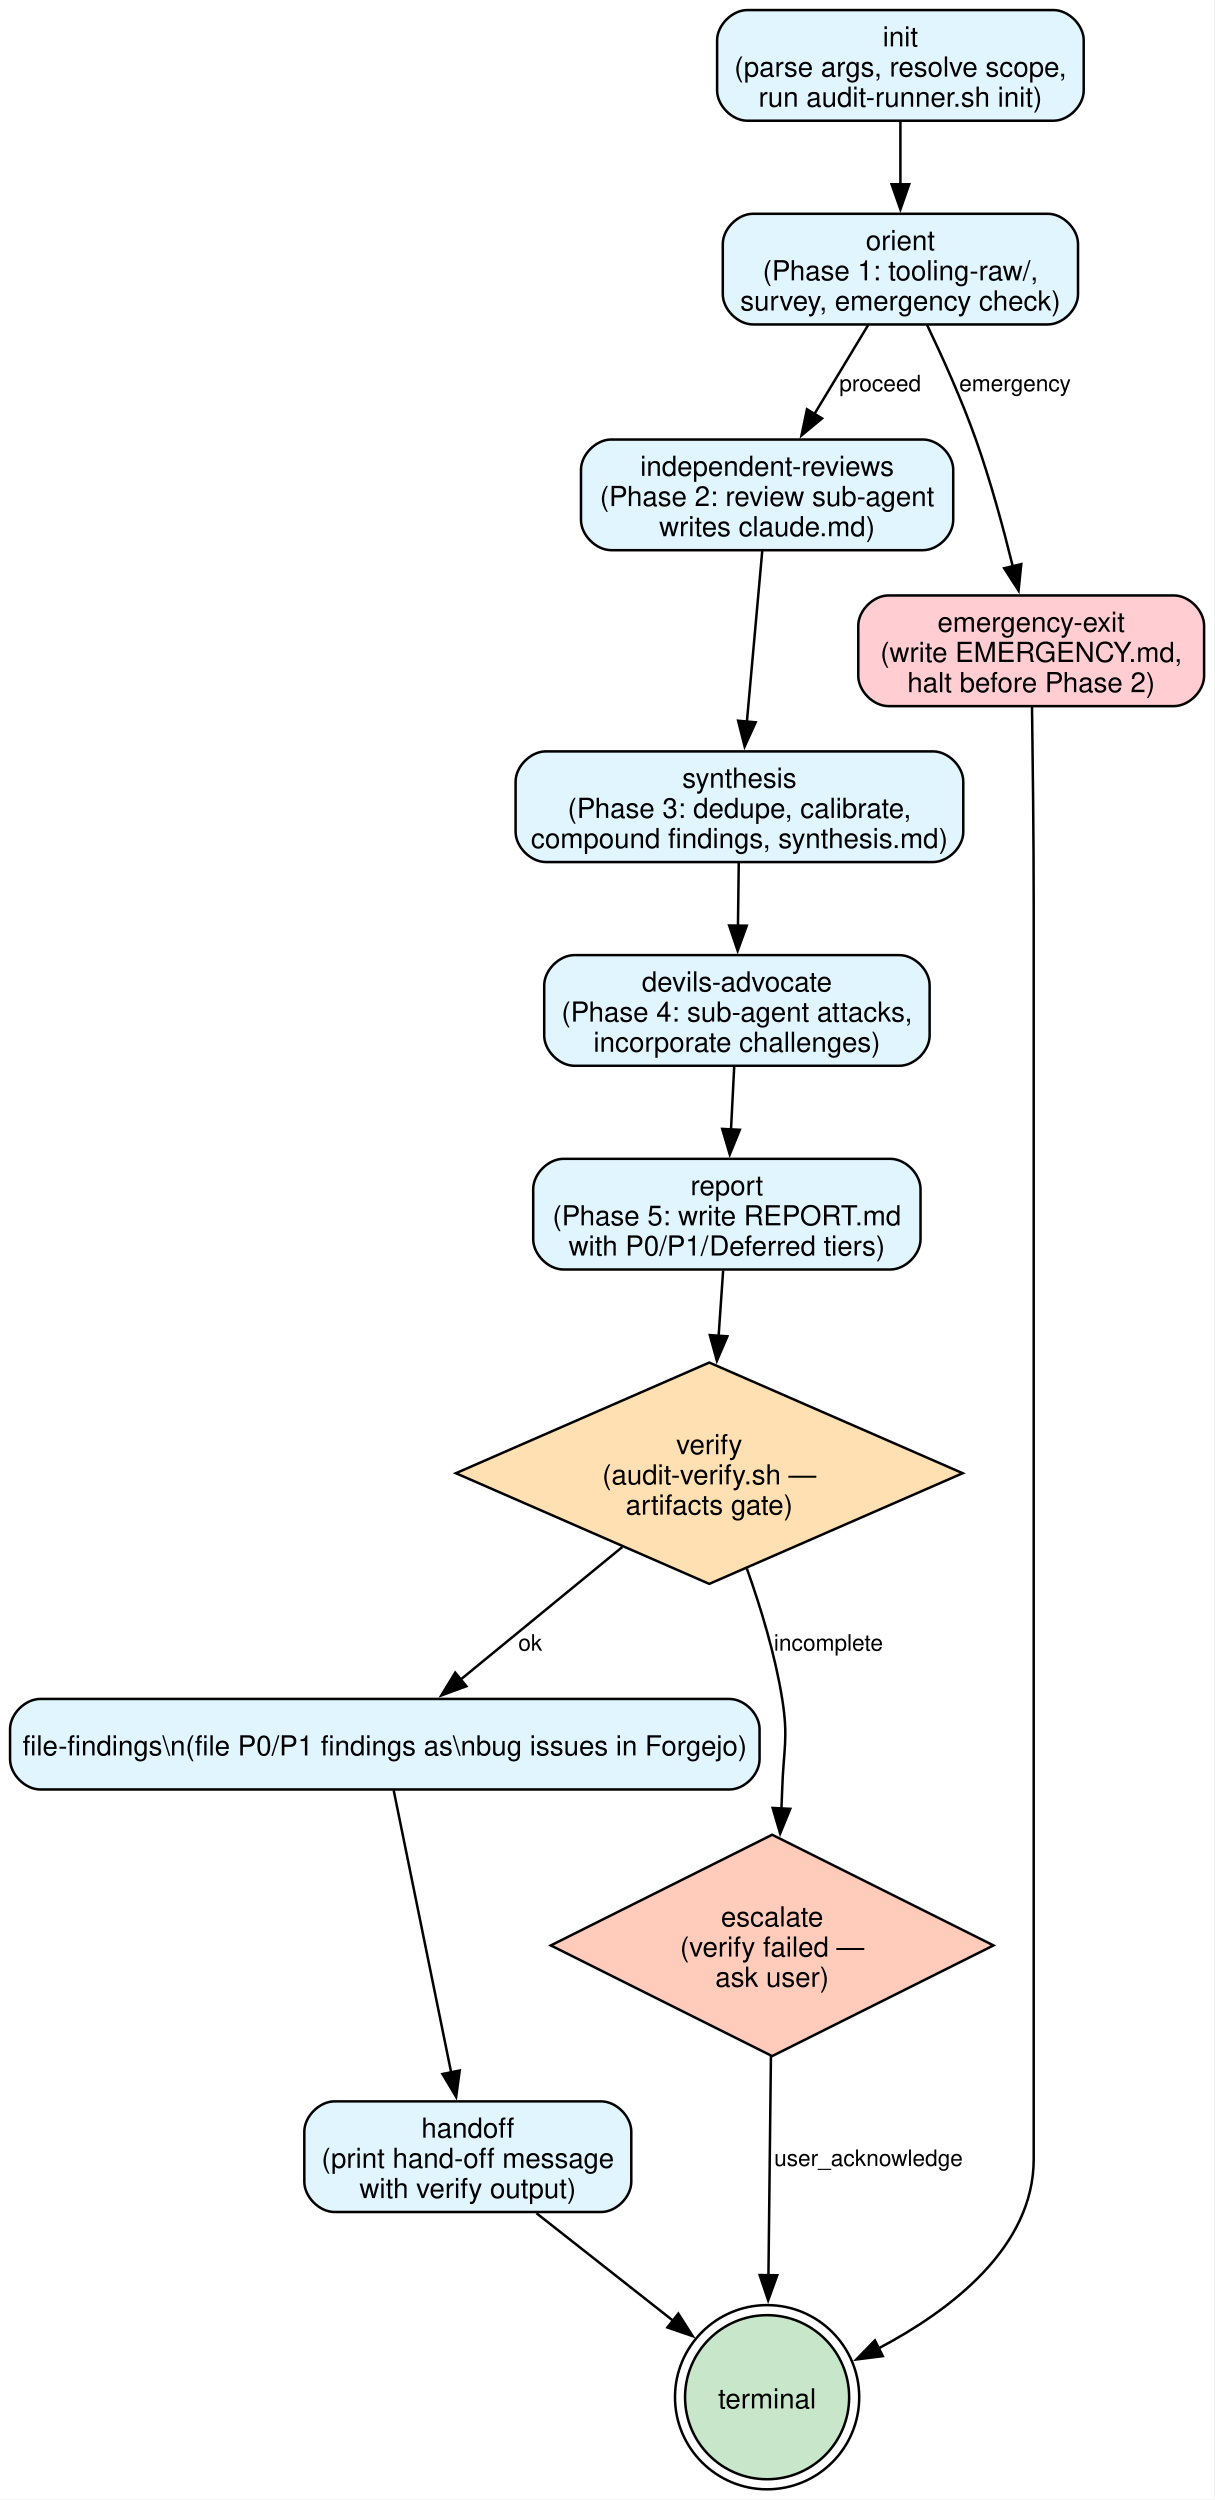
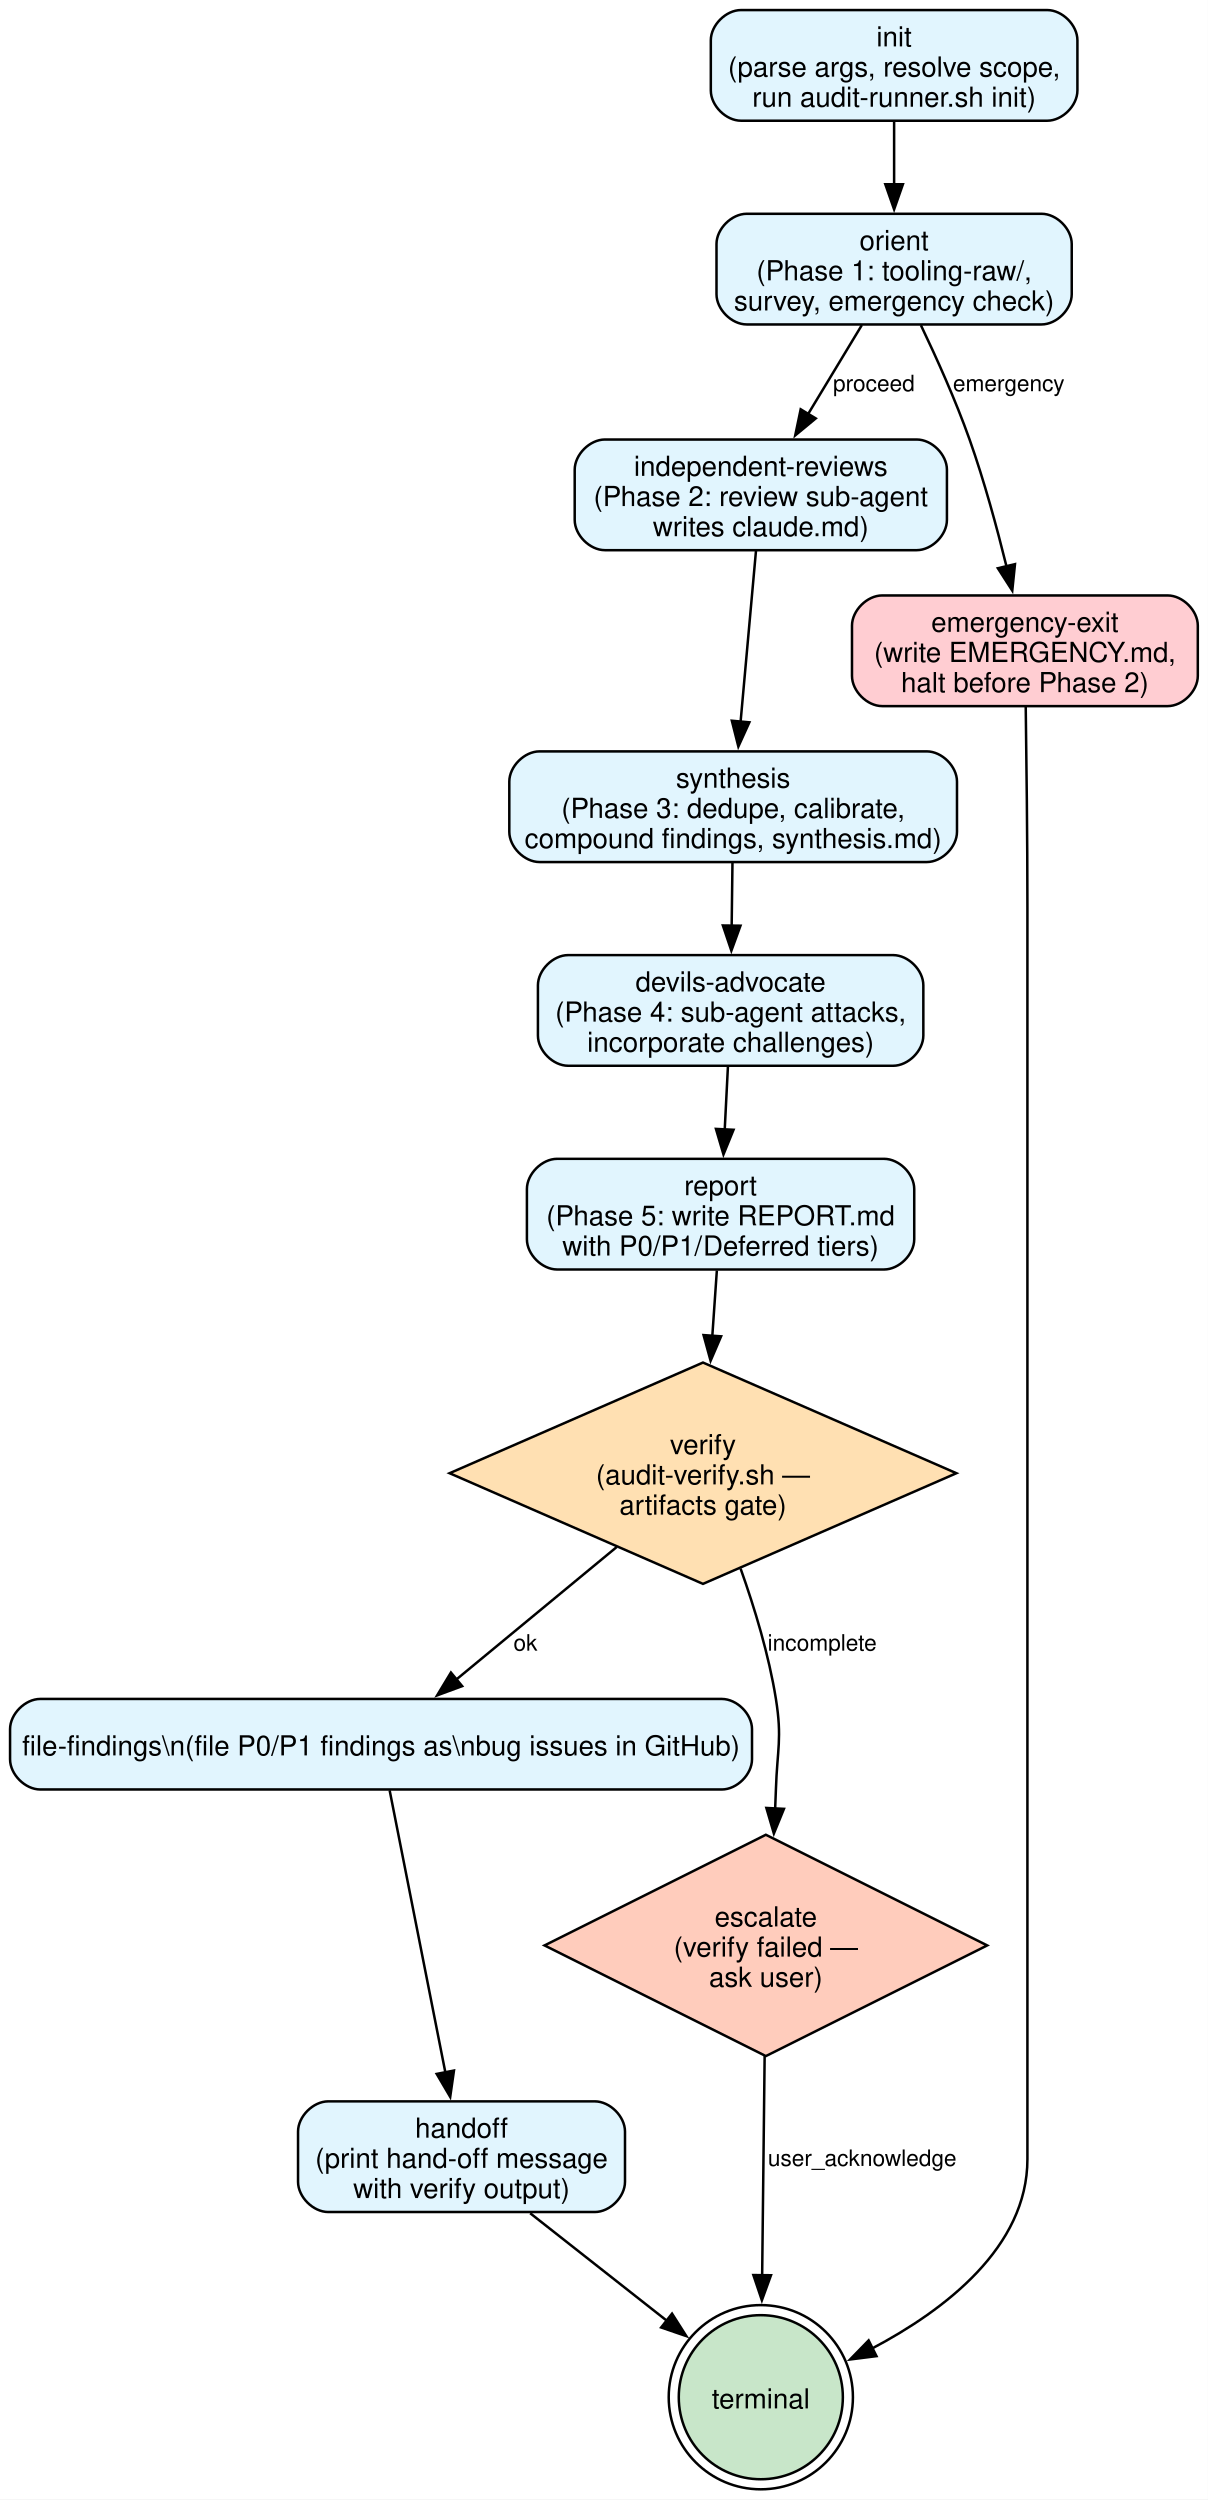
- <svg xmlns="http://www.w3.org/2000/svg" width="483pt" height="994pt" viewBox="0.00 0.00 483.00 994.00">
+ <svg xmlns="http://www.w3.org/2000/svg" width="480pt" height="994pt" viewBox="0.00 0.00 480.00 994.00">
  <g id="graph0" class="graph" transform="scale(1 1) rotate(0) translate(4 989.75)">
-     <polygon fill="white" stroke="none" points="-4,4 -4,-989.75 478.75,-989.75 478.75,4 -4,4" />
+     <polygon fill="white" stroke="none" points="-4,4 -4,-989.75 476.25,-989.75 476.25,4 -4,4" />
    <g id="node1" class="node">
-       <path fill="#e1f5fe" stroke="black" d="M414.88,-985.75C414.88,-985.75 293.12,-985.75 293.12,-985.75 287.12,-985.75 281.12,-979.75 281.12,-973.75 281.12,-973.75 281.12,-953.75 281.12,-953.75 281.12,-947.75 287.12,-941.75 293.12,-941.75 293.12,-941.75 414.88,-941.75 414.88,-941.75 420.88,-941.75 426.88,-947.75 426.88,-953.75 426.88,-953.75 426.88,-973.75 426.88,-973.75 426.88,-979.75 420.88,-985.75 414.88,-985.75" />
-       <text xml:space="preserve" text-anchor="middle" x="354" y="-971.3" font-family="Helvetica,sans-Serif" font-size="11.00">init</text>
-       <text xml:space="preserve" text-anchor="middle" x="354" y="-959.3" font-family="Helvetica,sans-Serif" font-size="11.00">(parse args, resolve scope,</text>
-       <text xml:space="preserve" text-anchor="middle" x="354" y="-947.3" font-family="Helvetica,sans-Serif" font-size="11.00">run audit-runner.sh init)</text>
+       <path fill="#e1f5fe" stroke="black" d="M412.38,-985.75C412.38,-985.75 290.62,-985.75 290.62,-985.75 284.62,-985.75 278.62,-979.75 278.62,-973.75 278.62,-973.75 278.62,-953.75 278.62,-953.75 278.62,-947.75 284.62,-941.75 290.62,-941.75 290.62,-941.75 412.38,-941.75 412.38,-941.75 418.38,-941.75 424.38,-947.75 424.38,-953.75 424.38,-953.75 424.38,-973.75 424.38,-973.75 424.38,-979.75 418.38,-985.75 412.38,-985.75" />
+       <text xml:space="preserve" text-anchor="middle" x="351.5" y="-971.3" font-family="Helvetica,sans-Serif" font-size="11.00">init</text>
+       <text xml:space="preserve" text-anchor="middle" x="351.5" y="-959.3" font-family="Helvetica,sans-Serif" font-size="11.00">(parse args, resolve scope,</text>
+       <text xml:space="preserve" text-anchor="middle" x="351.5" y="-947.3" font-family="Helvetica,sans-Serif" font-size="11.00">run audit-runner.sh init)</text>
    </g>
    <g id="node2" class="node">
-       <path fill="#e1f5fe" stroke="black" d="M412.62,-904.75C412.62,-904.75 295.38,-904.75 295.38,-904.75 289.38,-904.75 283.38,-898.75 283.38,-892.75 283.38,-892.75 283.38,-872.75 283.38,-872.75 283.38,-866.75 289.38,-860.75 295.38,-860.75 295.38,-860.75 412.62,-860.75 412.62,-860.75 418.62,-860.75 424.62,-866.75 424.62,-872.75 424.62,-872.75 424.62,-892.75 424.62,-892.75 424.62,-898.75 418.62,-904.75 412.62,-904.75" />
-       <text xml:space="preserve" text-anchor="middle" x="354" y="-890.3" font-family="Helvetica,sans-Serif" font-size="11.00">orient</text>
-       <text xml:space="preserve" text-anchor="middle" x="354" y="-878.3" font-family="Helvetica,sans-Serif" font-size="11.00">(Phase 1: tooling-raw/,</text>
-       <text xml:space="preserve" text-anchor="middle" x="354" y="-866.3" font-family="Helvetica,sans-Serif" font-size="11.00">survey, emergency check)</text>
+       <path fill="#e1f5fe" stroke="black" d="M410.12,-904.75C410.12,-904.75 292.88,-904.75 292.88,-904.75 286.88,-904.75 280.88,-898.75 280.88,-892.75 280.88,-892.75 280.88,-872.75 280.88,-872.75 280.88,-866.75 286.88,-860.75 292.88,-860.75 292.88,-860.75 410.12,-860.75 410.12,-860.75 416.12,-860.75 422.12,-866.75 422.12,-872.75 422.12,-872.75 422.12,-892.75 422.12,-892.75 422.12,-898.75 416.12,-904.75 410.12,-904.75" />
+       <text xml:space="preserve" text-anchor="middle" x="351.5" y="-890.3" font-family="Helvetica,sans-Serif" font-size="11.00">orient</text>
+       <text xml:space="preserve" text-anchor="middle" x="351.5" y="-878.3" font-family="Helvetica,sans-Serif" font-size="11.00">(Phase 1: tooling-raw/,</text>
+       <text xml:space="preserve" text-anchor="middle" x="351.5" y="-866.3" font-family="Helvetica,sans-Serif" font-size="11.00">survey, emergency check)</text>
    </g>
    <g id="edge1" class="edge">
-       <path fill="none" stroke="black" d="M354,-941.57C354,-933.78 354,-924.77 354,-916.21" />
-       <polygon fill="black" stroke="black" points="357.5,-916.49 354,-906.49 350.5,-916.49 357.5,-916.49" />
+       <path fill="none" stroke="black" d="M351.5,-941.57C351.5,-933.78 351.5,-924.77 351.5,-916.21" />
+       <polygon fill="black" stroke="black" points="355,-916.49 351.5,-906.49 348,-916.49 355,-916.49" />
    </g>
    <g id="node3" class="node">
-       <path fill="#e1f5fe" stroke="black" d="M363,-815C363,-815 239,-815 239,-815 233,-815 227,-809 227,-803 227,-803 227,-783 227,-783 227,-777 233,-771 239,-771 239,-771 363,-771 363,-771 369,-771 375,-777 375,-783 375,-783 375,-803 375,-803 375,-809 369,-815 363,-815" />
-       <text xml:space="preserve" text-anchor="middle" x="301" y="-800.55" font-family="Helvetica,sans-Serif" font-size="11.00">independent-reviews</text>
-       <text xml:space="preserve" text-anchor="middle" x="301" y="-788.55" font-family="Helvetica,sans-Serif" font-size="11.00">(Phase 2: review sub-agent</text>
-       <text xml:space="preserve" text-anchor="middle" x="301" y="-776.55" font-family="Helvetica,sans-Serif" font-size="11.00">writes claude.md)</text>
+       <path fill="#e1f5fe" stroke="black" d="M360.5,-815C360.5,-815 236.5,-815 236.5,-815 230.5,-815 224.5,-809 224.5,-803 224.5,-803 224.5,-783 224.5,-783 224.5,-777 230.5,-771 236.5,-771 236.5,-771 360.5,-771 360.5,-771 366.5,-771 372.5,-777 372.5,-783 372.5,-783 372.5,-803 372.5,-803 372.5,-809 366.5,-815 360.5,-815" />
+       <text xml:space="preserve" text-anchor="middle" x="298.5" y="-800.55" font-family="Helvetica,sans-Serif" font-size="11.00">independent-reviews</text>
+       <text xml:space="preserve" text-anchor="middle" x="298.5" y="-788.55" font-family="Helvetica,sans-Serif" font-size="11.00">(Phase 2: review sub-agent</text>
+       <text xml:space="preserve" text-anchor="middle" x="298.5" y="-776.55" font-family="Helvetica,sans-Serif" font-size="11.00">writes claude.md)</text>
    </g>
    <g id="edge2" class="edge">
-       <path fill="none" stroke="black" d="M341.17,-860.5C334.77,-849.91 326.91,-836.9 319.84,-825.19" />
-       <polygon fill="black" stroke="black" points="322.84,-823.39 314.68,-816.64 316.85,-827.01 322.84,-823.39" />
-       <text xml:space="preserve" text-anchor="middle" x="345.96" y="-834.2" font-family="Helvetica,sans-Serif" font-size="9.00">proceed</text>
+       <path fill="none" stroke="black" d="M338.67,-860.5C332.27,-849.91 324.41,-836.9 317.34,-825.19" />
+       <polygon fill="black" stroke="black" points="320.34,-823.39 312.18,-816.64 314.35,-827.01 320.34,-823.39" />
+       <text xml:space="preserve" text-anchor="middle" x="343.46" y="-834.2" font-family="Helvetica,sans-Serif" font-size="9.00">proceed</text>
    </g>
    <g id="node7" class="node">
-       <path fill="#ffcdd2" stroke="black" d="M462.75,-753C462.75,-753 349.25,-753 349.25,-753 343.25,-753 337.25,-747 337.25,-741 337.25,-741 337.25,-721 337.25,-721 337.25,-715 343.25,-709 349.25,-709 349.25,-709 462.75,-709 462.75,-709 468.75,-709 474.75,-715 474.75,-721 474.75,-721 474.75,-741 474.75,-741 474.75,-747 468.75,-753 462.75,-753" />
-       <text xml:space="preserve" text-anchor="middle" x="406" y="-738.55" font-family="Helvetica,sans-Serif" font-size="11.00">emergency-exit</text>
-       <text xml:space="preserve" text-anchor="middle" x="406" y="-726.55" font-family="Helvetica,sans-Serif" font-size="11.00">(write EMERGENCY.md,</text>
-       <text xml:space="preserve" text-anchor="middle" x="406" y="-714.55" font-family="Helvetica,sans-Serif" font-size="11.00">halt before Phase 2)</text>
+       <path fill="#ffcdd2" stroke="black" d="M460.25,-753C460.25,-753 346.75,-753 346.75,-753 340.75,-753 334.75,-747 334.75,-741 334.75,-741 334.75,-721 334.75,-721 334.75,-715 340.75,-709 346.75,-709 346.75,-709 460.25,-709 460.25,-709 466.25,-709 472.25,-715 472.25,-721 472.25,-721 472.25,-741 472.25,-741 472.25,-747 466.25,-753 460.25,-753" />
+       <text xml:space="preserve" text-anchor="middle" x="403.5" y="-738.55" font-family="Helvetica,sans-Serif" font-size="11.00">emergency-exit</text>
+       <text xml:space="preserve" text-anchor="middle" x="403.5" y="-726.55" font-family="Helvetica,sans-Serif" font-size="11.00">(write EMERGENCY.md,</text>
+       <text xml:space="preserve" text-anchor="middle" x="403.5" y="-714.55" font-family="Helvetica,sans-Serif" font-size="11.00">halt before Phase 2)</text>
    </g>
    <g id="edge3" class="edge">
-       <path fill="none" stroke="black" d="M364.64,-860.47C370.83,-847.53 378.48,-830.56 384,-815 389.8,-798.65 394.87,-780.02 398.68,-764.55" />
-       <polygon fill="black" stroke="black" points="402.06,-765.45 400.98,-754.91 395.25,-763.82 402.06,-765.45" />
-       <text xml:space="preserve" text-anchor="middle" x="399.58" y="-834.2" font-family="Helvetica,sans-Serif" font-size="9.00">emergency</text>
+       <path fill="none" stroke="black" d="M362.14,-860.47C368.33,-847.53 375.98,-830.56 381.5,-815 387.3,-798.65 392.37,-780.02 396.18,-764.55" />
+       <polygon fill="black" stroke="black" points="399.56,-765.45 398.48,-754.91 392.75,-763.82 399.56,-765.45" />
+       <text xml:space="preserve" text-anchor="middle" x="397.08" y="-834.2" font-family="Helvetica,sans-Serif" font-size="9.00">emergency</text>
    </g>
    <g id="node4" class="node">
-       <path fill="#e1f5fe" stroke="black" d="M367,-691C367,-691 213,-691 213,-691 207,-691 201,-685 201,-679 201,-679 201,-659 201,-659 201,-653 207,-647 213,-647 213,-647 367,-647 367,-647 373,-647 379,-653 379,-659 379,-659 379,-679 379,-679 379,-685 373,-691 367,-691" />
-       <text xml:space="preserve" text-anchor="middle" x="290" y="-676.55" font-family="Helvetica,sans-Serif" font-size="11.00">synthesis</text>
-       <text xml:space="preserve" text-anchor="middle" x="290" y="-664.55" font-family="Helvetica,sans-Serif" font-size="11.00">(Phase 3: dedupe, calibrate,</text>
-       <text xml:space="preserve" text-anchor="middle" x="290" y="-652.55" font-family="Helvetica,sans-Serif" font-size="11.00">compound findings, synthesis.md)</text>
+       <path fill="#e1f5fe" stroke="black" d="M364.5,-691C364.5,-691 210.5,-691 210.5,-691 204.5,-691 198.5,-685 198.5,-679 198.5,-679 198.5,-659 198.5,-659 198.5,-653 204.5,-647 210.5,-647 210.5,-647 364.5,-647 364.5,-647 370.5,-647 376.5,-653 376.5,-659 376.5,-659 376.5,-679 376.5,-679 376.5,-685 370.5,-691 364.5,-691" />
+       <text xml:space="preserve" text-anchor="middle" x="287.5" y="-676.55" font-family="Helvetica,sans-Serif" font-size="11.00">synthesis</text>
+       <text xml:space="preserve" text-anchor="middle" x="287.5" y="-664.55" font-family="Helvetica,sans-Serif" font-size="11.00">(Phase 3: dedupe, calibrate,</text>
+       <text xml:space="preserve" text-anchor="middle" x="287.5" y="-652.55" font-family="Helvetica,sans-Serif" font-size="11.00">compound findings, synthesis.md)</text>
    </g>
    <g id="edge5" class="edge">
-       <path fill="none" stroke="black" d="M299.08,-770.74C297.39,-751.97 294.9,-724.29 292.95,-702.69" />
-       <polygon fill="black" stroke="black" points="296.45,-702.56 292.07,-692.92 289.48,-703.19 296.45,-702.56" />
+       <path fill="none" stroke="black" d="M296.58,-770.74C294.89,-751.97 292.4,-724.29 290.45,-702.69" />
+       <polygon fill="black" stroke="black" points="293.95,-702.56 289.57,-692.92 286.98,-703.19 293.95,-702.56" />
    </g>
    <g id="node5" class="node">
-       <path fill="#e1f5fe" stroke="black" d="M353.62,-610C353.62,-610 224.38,-610 224.38,-610 218.38,-610 212.38,-604 212.38,-598 212.38,-598 212.38,-578 212.38,-578 212.38,-572 218.38,-566 224.38,-566 224.38,-566 353.62,-566 353.62,-566 359.62,-566 365.62,-572 365.62,-578 365.62,-578 365.62,-598 365.62,-598 365.62,-604 359.62,-610 353.62,-610" />
-       <text xml:space="preserve" text-anchor="middle" x="289" y="-595.55" font-family="Helvetica,sans-Serif" font-size="11.00">devils-advocate</text>
-       <text xml:space="preserve" text-anchor="middle" x="289" y="-583.55" font-family="Helvetica,sans-Serif" font-size="11.00">(Phase 4: sub-agent attacks,</text>
-       <text xml:space="preserve" text-anchor="middle" x="289" y="-571.55" font-family="Helvetica,sans-Serif" font-size="11.00">incorporate challenges)</text>
+       <path fill="#e1f5fe" stroke="black" d="M351.12,-610C351.12,-610 221.88,-610 221.88,-610 215.88,-610 209.88,-604 209.88,-598 209.88,-598 209.88,-578 209.88,-578 209.88,-572 215.88,-566 221.88,-566 221.88,-566 351.12,-566 351.12,-566 357.12,-566 363.12,-572 363.12,-578 363.12,-578 363.12,-598 363.12,-598 363.12,-604 357.12,-610 351.12,-610" />
+       <text xml:space="preserve" text-anchor="middle" x="286.5" y="-595.55" font-family="Helvetica,sans-Serif" font-size="11.00">devils-advocate</text>
+       <text xml:space="preserve" text-anchor="middle" x="286.5" y="-583.55" font-family="Helvetica,sans-Serif" font-size="11.00">(Phase 4: sub-agent attacks,</text>
+       <text xml:space="preserve" text-anchor="middle" x="286.5" y="-571.55" font-family="Helvetica,sans-Serif" font-size="11.00">incorporate challenges)</text>
    </g>
    <g id="edge6" class="edge">
-       <path fill="none" stroke="black" d="M289.73,-646.82C289.63,-639.03 289.52,-630.02 289.41,-621.46" />
-       <polygon fill="black" stroke="black" points="292.91,-621.69 289.29,-611.74 285.91,-621.78 292.91,-621.69" />
+       <path fill="none" stroke="black" d="M287.23,-646.82C287.13,-639.03 287.02,-630.02 286.91,-621.46" />
+       <polygon fill="black" stroke="black" points="290.41,-621.69 286.79,-611.74 283.41,-621.78 290.41,-621.69" />
    </g>
    <g id="node6" class="node">
-       <path fill="#e1f5fe" stroke="black" d="M350,-529C350,-529 220,-529 220,-529 214,-529 208,-523 208,-517 208,-517 208,-497 208,-497 208,-491 214,-485 220,-485 220,-485 350,-485 350,-485 356,-485 362,-491 362,-497 362,-497 362,-517 362,-517 362,-523 356,-529 350,-529" />
-       <text xml:space="preserve" text-anchor="middle" x="285" y="-514.55" font-family="Helvetica,sans-Serif" font-size="11.00">report</text>
-       <text xml:space="preserve" text-anchor="middle" x="285" y="-502.55" font-family="Helvetica,sans-Serif" font-size="11.00">(Phase 5: write REPORT.md</text>
-       <text xml:space="preserve" text-anchor="middle" x="285" y="-490.55" font-family="Helvetica,sans-Serif" font-size="11.00">with P0/P1/Deferred tiers)</text>
+       <path fill="#e1f5fe" stroke="black" d="M347.5,-529C347.5,-529 217.5,-529 217.5,-529 211.5,-529 205.5,-523 205.5,-517 205.5,-517 205.5,-497 205.5,-497 205.5,-491 211.5,-485 217.5,-485 217.5,-485 347.5,-485 347.5,-485 353.5,-485 359.5,-491 359.5,-497 359.5,-497 359.5,-517 359.5,-517 359.5,-523 353.5,-529 347.5,-529" />
+       <text xml:space="preserve" text-anchor="middle" x="282.5" y="-514.55" font-family="Helvetica,sans-Serif" font-size="11.00">report</text>
+       <text xml:space="preserve" text-anchor="middle" x="282.5" y="-502.55" font-family="Helvetica,sans-Serif" font-size="11.00">(Phase 5: write REPORT.md</text>
+       <text xml:space="preserve" text-anchor="middle" x="282.5" y="-490.55" font-family="Helvetica,sans-Serif" font-size="11.00">with P0/P1/Deferred tiers)</text>
    </g>
    <g id="edge7" class="edge">
-       <path fill="none" stroke="black" d="M287.93,-565.82C287.53,-558.03 287.08,-549.02 286.64,-540.46" />
-       <polygon fill="black" stroke="black" points="290.15,-540.55 286.15,-530.74 283.16,-540.9 290.15,-540.55" />
+       <path fill="none" stroke="black" d="M285.43,-565.82C285.03,-558.03 284.58,-549.02 284.14,-540.46" />
+       <polygon fill="black" stroke="black" points="287.65,-540.55 283.65,-530.74 280.66,-540.9 287.65,-540.55" />
    </g>
    <g id="node10" class="node">
-       <polygon fill="#ffe0b2" stroke="black" points="278,-448 177.25,-404 278,-360 378.75,-404 278,-448" />
-       <text xml:space="preserve" text-anchor="middle" x="278" y="-411.55" font-family="Helvetica,sans-Serif" font-size="11.00">verify</text>
-       <text xml:space="preserve" text-anchor="middle" x="278" y="-399.55" font-family="Helvetica,sans-Serif" font-size="11.00">(audit-verify.sh —</text>
-       <text xml:space="preserve" text-anchor="middle" x="278" y="-387.55" font-family="Helvetica,sans-Serif" font-size="11.00">artifacts gate)</text>
+       <polygon fill="#ffe0b2" stroke="black" points="275.5,-448 174.75,-404 275.5,-360 376.25,-404 275.5,-448" />
+       <text xml:space="preserve" text-anchor="middle" x="275.5" y="-411.55" font-family="Helvetica,sans-Serif" font-size="11.00">verify</text>
+       <text xml:space="preserve" text-anchor="middle" x="275.5" y="-399.55" font-family="Helvetica,sans-Serif" font-size="11.00">(audit-verify.sh —</text>
+       <text xml:space="preserve" text-anchor="middle" x="275.5" y="-387.55" font-family="Helvetica,sans-Serif" font-size="11.00">artifacts gate)</text>
    </g>
    <g id="edge8" class="edge">
-       <path fill="none" stroke="black" d="M283.52,-484.58C282.98,-476.84 282.35,-467.71 281.71,-458.46" />
-       <polygon fill="black" stroke="black" points="285.21,-458.43 281.03,-448.7 278.23,-458.92 285.21,-458.43" />
+       <path fill="none" stroke="black" d="M281.02,-484.58C280.48,-476.84 279.85,-467.71 279.21,-458.46" />
+       <polygon fill="black" stroke="black" points="282.71,-458.43 278.53,-448.7 275.73,-458.92 282.71,-458.43" />
    </g>
    <g id="node12" class="node">
-       <ellipse fill="#c8e6c9" stroke="black" cx="301" cy="-36.62" rx="32.62" ry="32.62" />
-       <ellipse fill="none" stroke="black" cx="301" cy="-36.62" rx="36.62" ry="36.62" />
-       <text xml:space="preserve" text-anchor="middle" x="301" y="-32.17" font-family="Helvetica,sans-Serif" font-size="11.00">terminal</text>
+       <ellipse fill="#c8e6c9" stroke="black" cx="298.5" cy="-36.62" rx="32.62" ry="32.62" />
+       <ellipse fill="none" stroke="black" cx="298.5" cy="-36.62" rx="36.62" ry="36.62" />
+       <text xml:space="preserve" text-anchor="middle" x="298.5" y="-32.17" font-family="Helvetica,sans-Serif" font-size="11.00">terminal</text>
    </g>
    <g id="edge4" class="edge">
-       <path fill="none" stroke="black" d="M406.33,-708.72C406.62,-688.28 407,-656.53 407,-629 407,-629 407,-629 407,-131.25 407,-96.32 374.28,-71.31 345.2,-55.97" />
-       <polygon fill="black" stroke="black" points="346.99,-52.95 336.48,-51.62 343.87,-59.21 346.99,-52.95" />
+       <path fill="none" stroke="black" d="M403.83,-708.72C404.12,-688.28 404.5,-656.53 404.5,-629 404.5,-629 404.5,-629 404.5,-131.25 404.5,-96.32 371.78,-71.31 342.7,-55.97" />
+       <polygon fill="black" stroke="black" points="344.49,-52.95 333.98,-51.62 341.37,-59.21 344.49,-52.95" />
    </g>
    <g id="node8" class="node">
-       <path fill="#e1f5fe" stroke="black" d="M235,-154.25C235,-154.25 129,-154.25 129,-154.25 123,-154.25 117,-148.25 117,-142.25 117,-142.25 117,-122.25 117,-122.25 117,-116.25 123,-110.25 129,-110.25 129,-110.25 235,-110.25 235,-110.25 241,-110.25 247,-116.25 247,-122.25 247,-122.25 247,-142.25 247,-142.25 247,-148.25 241,-154.25 235,-154.25" />
-       <text xml:space="preserve" text-anchor="middle" x="182" y="-139.8" font-family="Helvetica,sans-Serif" font-size="11.00">handoff</text>
-       <text xml:space="preserve" text-anchor="middle" x="182" y="-127.8" font-family="Helvetica,sans-Serif" font-size="11.00">(print hand-off message</text>
-       <text xml:space="preserve" text-anchor="middle" x="182" y="-115.8" font-family="Helvetica,sans-Serif" font-size="11.00">with verify output)</text>
+       <path fill="#e1f5fe" stroke="black" d="M232.5,-154.25C232.5,-154.25 126.5,-154.25 126.5,-154.25 120.5,-154.25 114.5,-148.25 114.5,-142.25 114.5,-142.25 114.5,-122.25 114.5,-122.25 114.5,-116.25 120.5,-110.25 126.5,-110.25 126.5,-110.25 232.5,-110.25 232.5,-110.25 238.5,-110.25 244.5,-116.25 244.5,-122.25 244.5,-122.25 244.5,-142.25 244.5,-142.25 244.5,-148.25 238.5,-154.25 232.5,-154.25" />
+       <text xml:space="preserve" text-anchor="middle" x="179.5" y="-139.8" font-family="Helvetica,sans-Serif" font-size="11.00">handoff</text>
+       <text xml:space="preserve" text-anchor="middle" x="179.5" y="-127.8" font-family="Helvetica,sans-Serif" font-size="11.00">(print hand-off message</text>
+       <text xml:space="preserve" text-anchor="middle" x="179.5" y="-115.8" font-family="Helvetica,sans-Serif" font-size="11.00">with verify output)</text>
    </g>
    <g id="edge13" class="edge">
-       <path fill="none" stroke="black" d="M209.3,-109.77C225.43,-97.08 246.07,-80.84 263.69,-66.98" />
-       <polygon fill="black" stroke="black" points="265.7,-69.85 271.39,-60.91 261.37,-64.35 265.7,-69.85" />
+       <path fill="none" stroke="black" d="M206.8,-109.77C222.93,-97.08 243.57,-80.84 261.19,-66.98" />
+       <polygon fill="black" stroke="black" points="263.2,-69.85 268.89,-60.91 258.87,-64.35 263.2,-69.85" />
    </g>
    <g id="node9" class="node">
-       <path fill="#e1f5fe" stroke="black" d="M286,-314.25C286,-314.25 12,-314.25 12,-314.25 6,-314.25 0,-308.25 0,-302.25 0,-302.25 0,-290.25 0,-290.25 0,-284.25 6,-278.25 12,-278.25 12,-278.25 286,-278.25 286,-278.25 292,-278.25 298,-284.25 298,-290.25 298,-290.25 298,-302.25 298,-302.25 298,-308.25 292,-314.25 286,-314.25" />
-       <text xml:space="preserve" text-anchor="middle" x="149" y="-291.8" font-family="Helvetica,sans-Serif" font-size="11.00">file-findings\n(file P0/P1 findings as\nbug issues in Forgejo)</text>
+       <path fill="#e1f5fe" stroke="black" d="M283,-314.25C283,-314.25 12,-314.25 12,-314.25 6,-314.25 0,-308.25 0,-302.25 0,-302.25 0,-290.25 0,-290.25 0,-284.25 6,-278.25 12,-278.25 12,-278.25 283,-278.25 283,-278.25 289,-278.25 295,-284.25 295,-290.25 295,-290.25 295,-302.25 295,-302.25 295,-308.25 289,-314.25 283,-314.25" />
+       <text xml:space="preserve" text-anchor="middle" x="147.5" y="-291.8" font-family="Helvetica,sans-Serif" font-size="11.00">file-findings\n(file P0/P1 findings as\nbug issues in GitHub)</text>
    </g>
    <g id="edge10" class="edge">
-       <path fill="none" stroke="black" d="M152.53,-277.91C157.98,-251.18 168.51,-199.49 175.39,-165.68" />
-       <polygon fill="black" stroke="black" points="178.79,-166.52 177.36,-156.02 171.93,-165.12 178.79,-166.52" />
+       <path fill="none" stroke="black" d="M150.92,-277.91C156.2,-251.18 166.42,-199.49 173.09,-165.68" />
+       <polygon fill="black" stroke="black" points="176.5,-166.51 175,-156.02 169.63,-165.16 176.5,-166.51" />
    </g>
    <g id="edge9" class="edge">
-       <path fill="none" stroke="black" d="M243.43,-374.66C223.33,-358.18 198.24,-337.61 178.98,-321.82" />
-       <polygon fill="black" stroke="black" points="181.43,-319.31 171.48,-315.67 177,-324.72 181.43,-319.31" />
-       <text xml:space="preserve" text-anchor="middle" x="206.82" y="-333.45" font-family="Helvetica,sans-Serif" font-size="9.00">ok</text>
+       <path fill="none" stroke="black" d="M241.2,-374.66C221.34,-358.25 196.59,-337.8 177.51,-322.04" />
+       <polygon fill="black" stroke="black" points="179.75,-319.35 169.81,-315.68 175.29,-324.75 179.75,-319.35" />
+       <text xml:space="preserve" text-anchor="middle" x="204.91" y="-333.45" font-family="Helvetica,sans-Serif" font-size="9.00">ok</text>
    </g>
    <g id="node11" class="node">
-       <polygon fill="#ffccbc" stroke="black" points="303,-260.25 215,-216.25 303,-172.25 391,-216.25 303,-260.25" />
-       <text xml:space="preserve" text-anchor="middle" x="303" y="-223.8" font-family="Helvetica,sans-Serif" font-size="11.00">escalate</text>
-       <text xml:space="preserve" text-anchor="middle" x="303" y="-211.8" font-family="Helvetica,sans-Serif" font-size="11.00">(verify failed —</text>
-       <text xml:space="preserve" text-anchor="middle" x="303" y="-199.8" font-family="Helvetica,sans-Serif" font-size="11.00">ask user)</text>
+       <polygon fill="#ffccbc" stroke="black" points="300.5,-260.25 212.5,-216.25 300.5,-172.25 388.5,-216.25 300.5,-260.25" />
+       <text xml:space="preserve" text-anchor="middle" x="300.5" y="-223.8" font-family="Helvetica,sans-Serif" font-size="11.00">escalate</text>
+       <text xml:space="preserve" text-anchor="middle" x="300.5" y="-211.8" font-family="Helvetica,sans-Serif" font-size="11.00">(verify failed —</text>
+       <text xml:space="preserve" text-anchor="middle" x="300.5" y="-199.8" font-family="Helvetica,sans-Serif" font-size="11.00">ask user)</text>
    </g>
    <g id="edge11" class="edge">
-       <path fill="none" stroke="black" d="M292.96,-366.07C298.55,-350.37 304.22,-331.69 307,-314.25 309.52,-298.44 307.52,-294.24 307,-278.25 306.92,-275.75 306.82,-273.19 306.7,-270.61" />
-       <polygon fill="black" stroke="black" points="310.2,-270.55 306.19,-260.74 303.21,-270.91 310.2,-270.55" />
-       <text xml:space="preserve" text-anchor="middle" x="325.39" y="-333.45" font-family="Helvetica,sans-Serif" font-size="9.00">incomplete</text>
+       <path fill="none" stroke="black" d="M290.46,-366.07C296.05,-350.37 301.72,-331.69 304.5,-314.25 307.02,-298.44 305.02,-294.24 304.5,-278.25 304.42,-275.75 304.32,-273.19 304.2,-270.61" />
+       <polygon fill="black" stroke="black" points="307.7,-270.55 303.69,-260.74 300.71,-270.91 307.7,-270.55" />
+       <text xml:space="preserve" text-anchor="middle" x="322.89" y="-333.45" font-family="Helvetica,sans-Serif" font-size="9.00">incomplete</text>
    </g>
    <g id="edge12" class="edge">
-       <path fill="none" stroke="black" d="M302.52,-172.25C302.22,-145.84 301.84,-111.98 301.53,-84.83" />
-       <polygon fill="black" stroke="black" points="305.04,-85.11 301.42,-75.15 298.04,-85.19 305.04,-85.11" />
-       <text xml:space="preserve" text-anchor="middle" x="341.31" y="-128.57" font-family="Helvetica,sans-Serif" font-size="9.00">user_acknowledge</text>
+       <path fill="none" stroke="black" d="M300.02,-172.25C299.72,-145.84 299.34,-111.98 299.03,-84.83" />
+       <polygon fill="black" stroke="black" points="302.54,-85.11 298.92,-75.15 295.54,-85.19 302.54,-85.11" />
+       <text xml:space="preserve" text-anchor="middle" x="338.81" y="-128.57" font-family="Helvetica,sans-Serif" font-size="9.00">user_acknowledge</text>
    </g>
  </g>
</svg>
